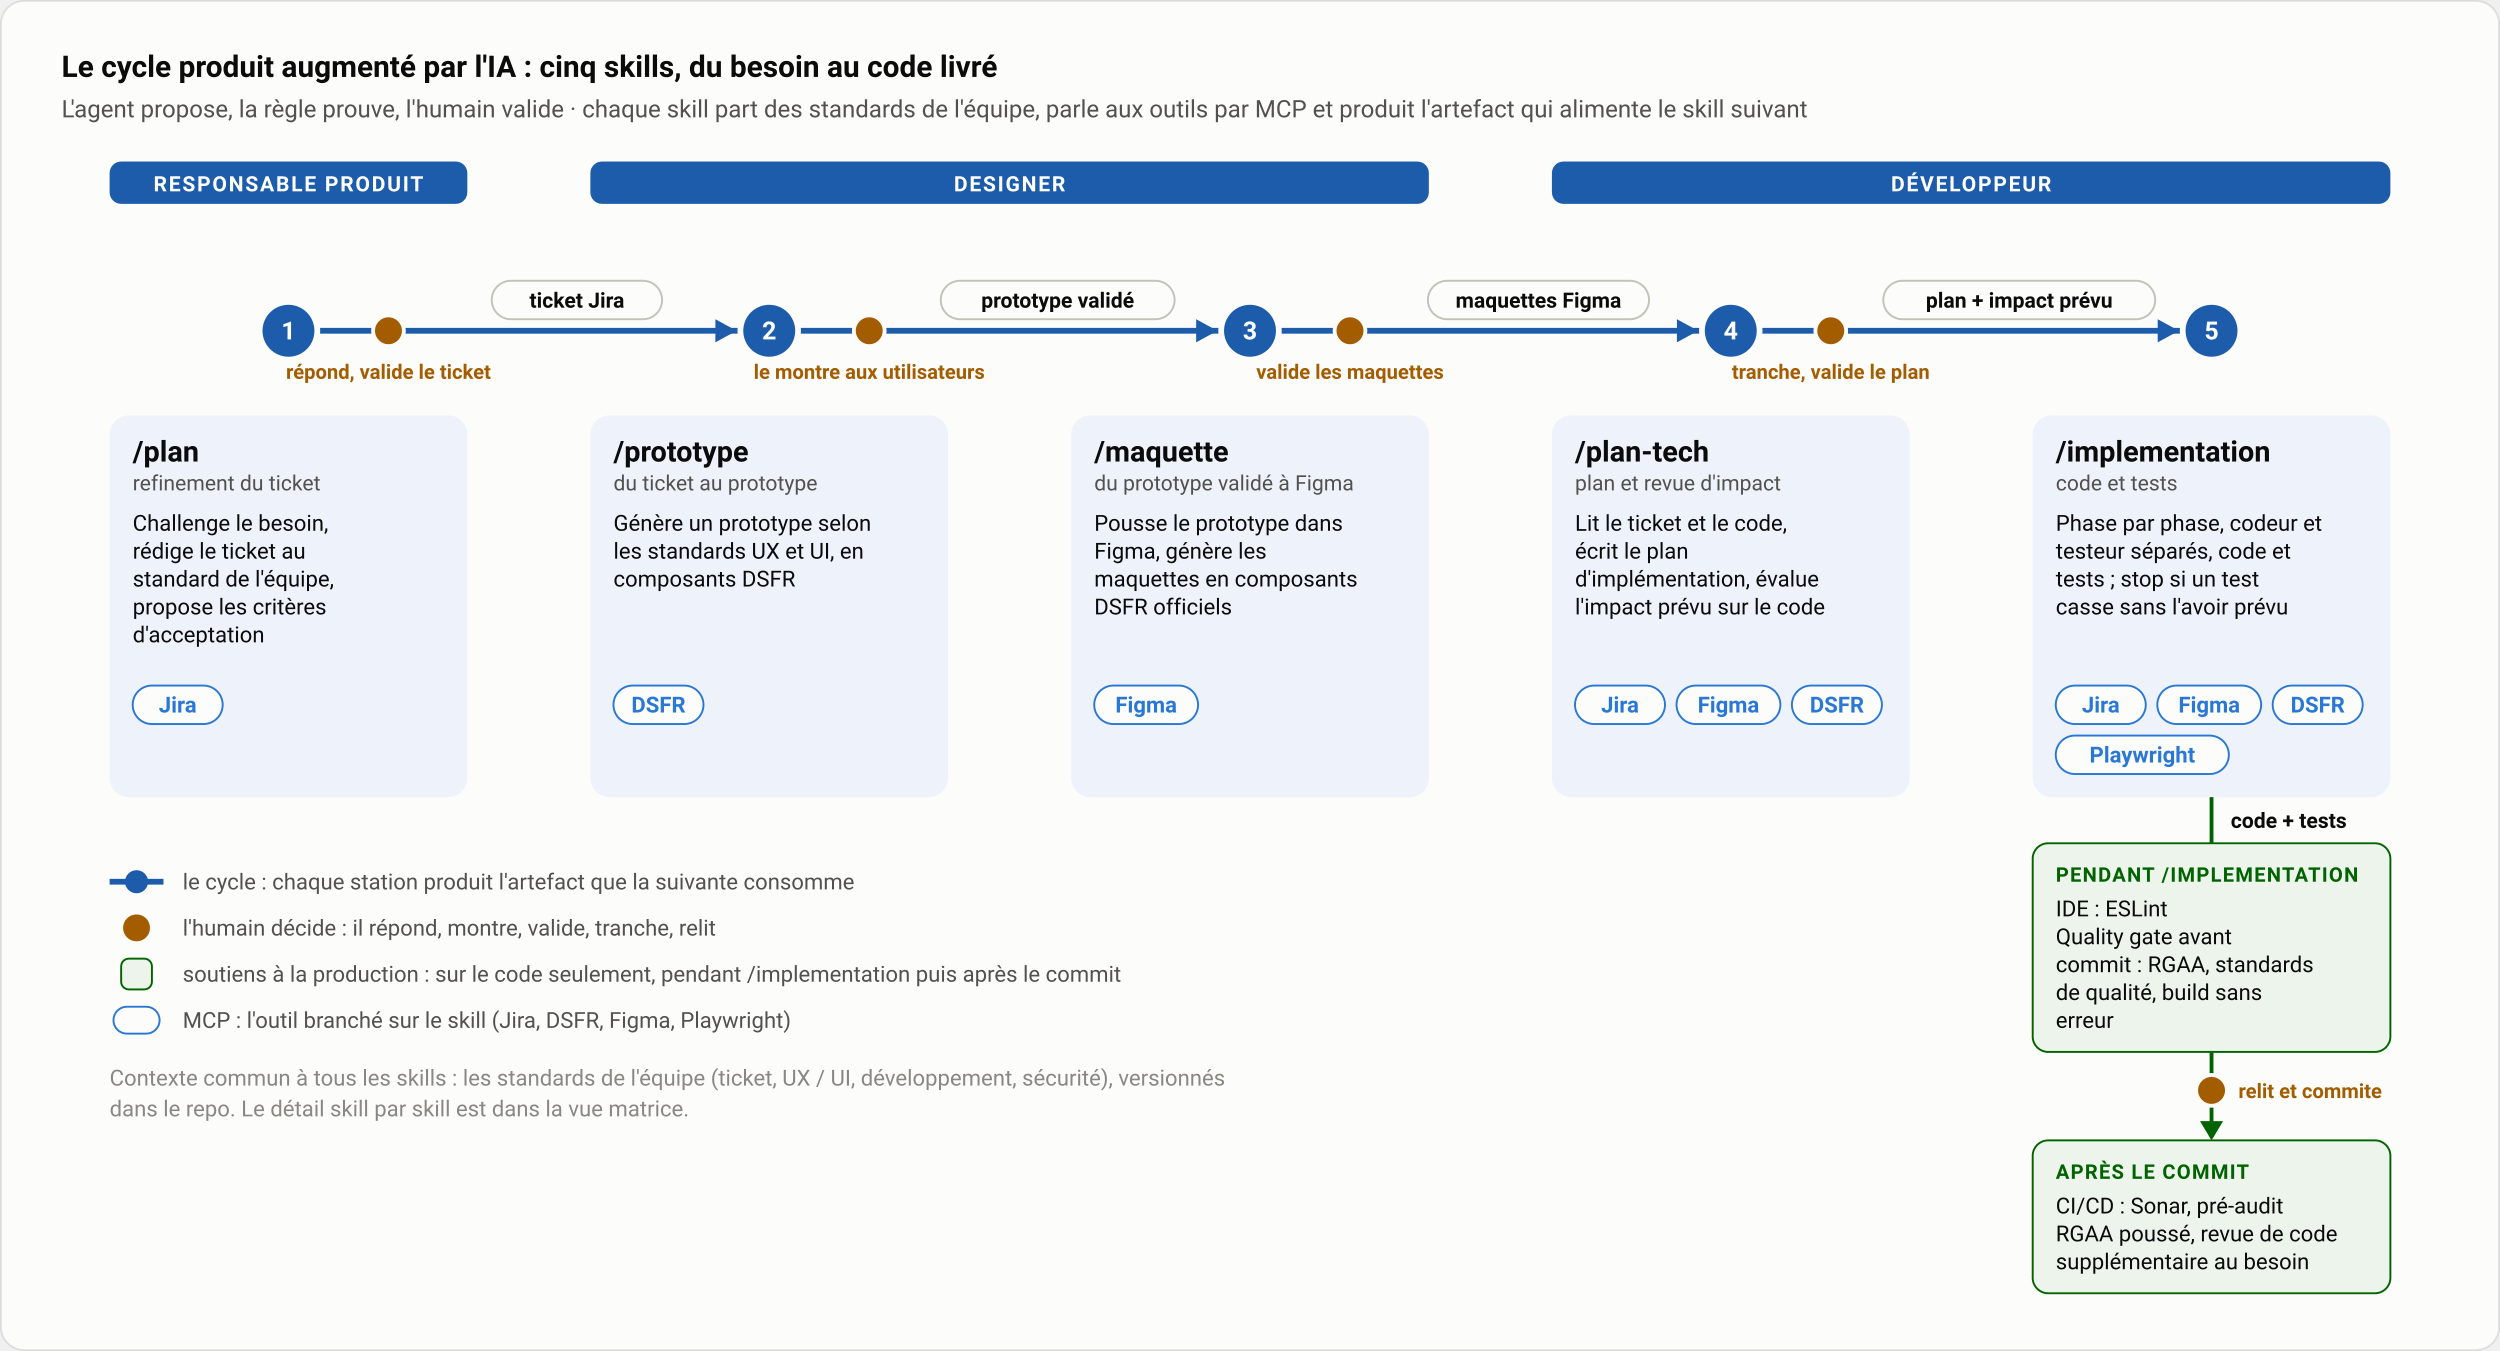
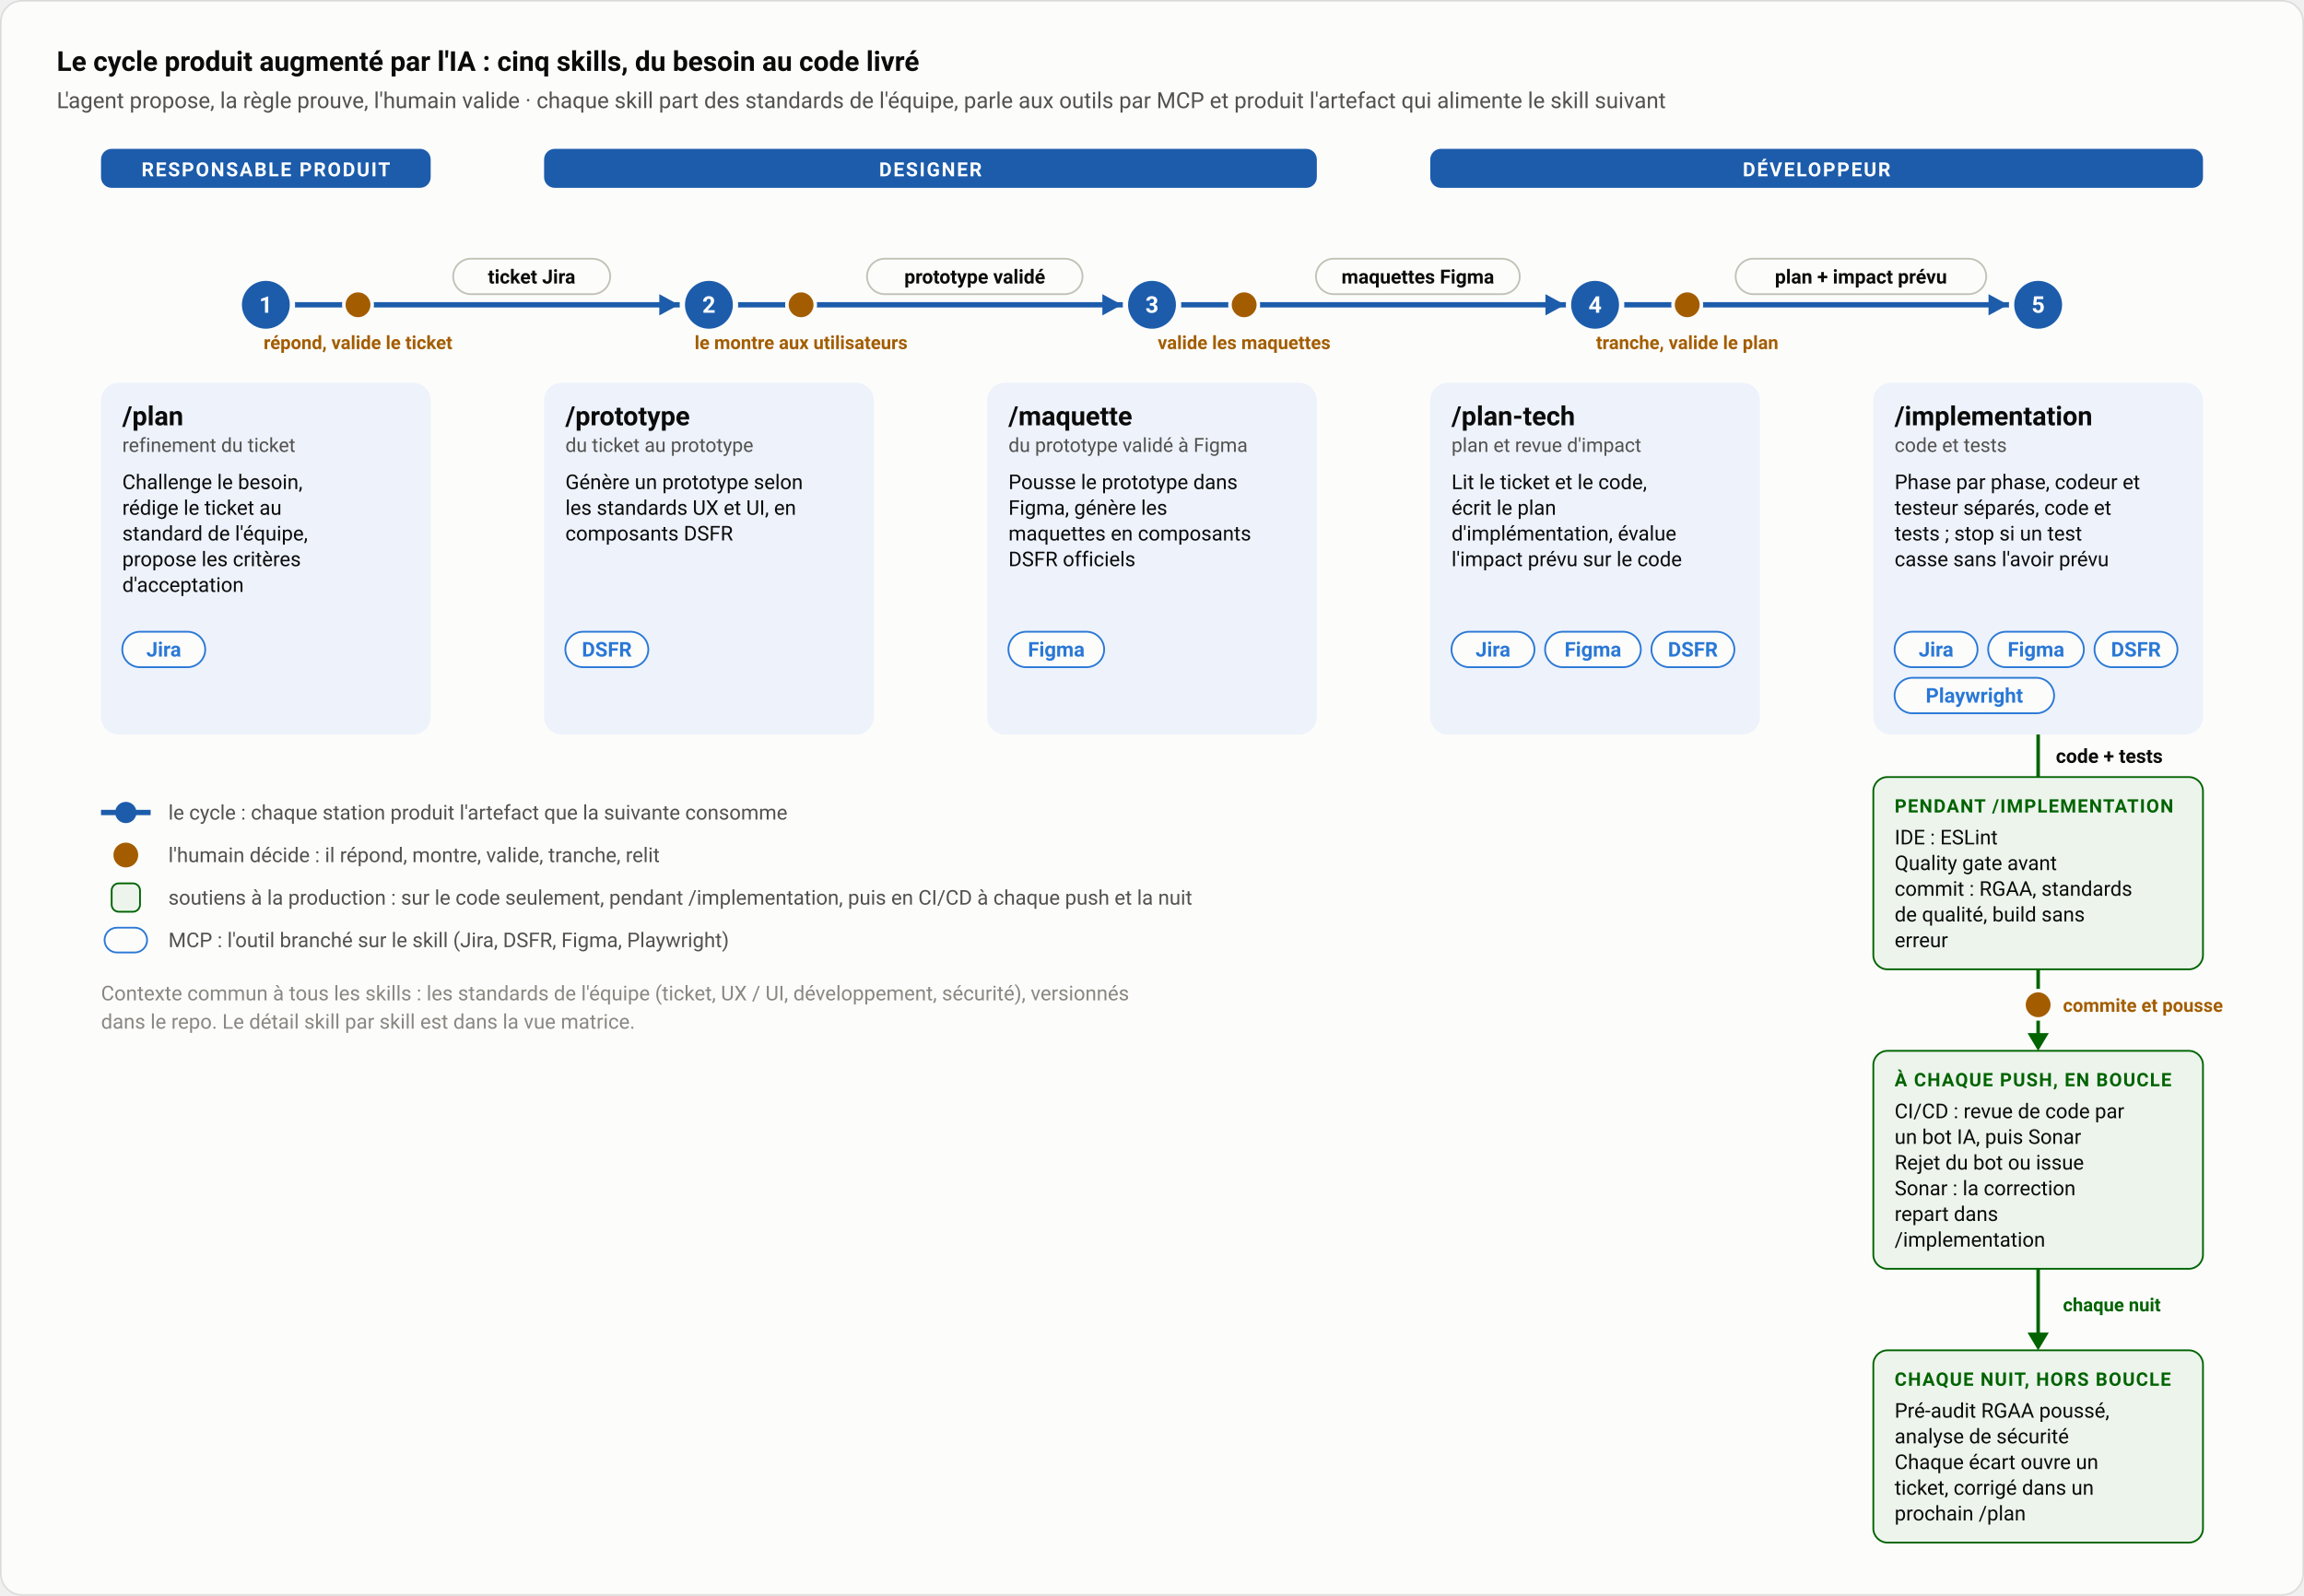
- <svg xmlns="http://www.w3.org/2000/svg" width="1300" height="702.5" viewBox="0 0 1300 702.5" font-family="-apple-system,'Segoe UI',system-ui,Roboto,'Helvetica Neue',Arial,sans-serif">
-   <rect x="0.5" y="0.5" width="1299" height="701.5" rx="12" fill="#fcfcfb" stroke="rgba(11,11,11,0.10)" />
+ <svg xmlns="http://www.w3.org/2000/svg" width="1300" height="900.5" viewBox="0 0 1300 900.5" font-family="-apple-system,'Segoe UI',system-ui,Roboto,'Helvetica Neue',Arial,sans-serif">
+   <rect x="0.5" y="0.5" width="1299" height="899.5" rx="12" fill="#fcfcfb" stroke="rgba(11,11,11,0.10)" />
  <text x="32.0" y="40.0" font-size="15.5" fill="#0b0b0b" font-weight="600" text-anchor="start">Le cycle produit augmenté par l'IA : cinq skills, du besoin au code livré</text>
  <text x="32.0" y="61.0" font-size="12.5" fill="#52514e" font-weight="normal" text-anchor="start">L'agent propose, la règle prouve, l'humain valide · chaque skill part des standards de l'équipe, parle aux outils par MCP et produit l'artefact qui alimente le skill suivant</text>
  <rect x="57.0" y="84.0" width="186.0" height="22.0" rx="6" fill="#1c5cab" />
  <text x="150.0" y="99.5" font-size="11" fill="#ffffff" font-weight="600" text-anchor="middle" letter-spacing="0.08em">RESPONSABLE PRODUIT</text>
  <rect x="307.0" y="84.0" width="436.0" height="22.0" rx="6" fill="#1c5cab" />
  <text x="525.0" y="99.5" font-size="11" fill="#ffffff" font-weight="600" text-anchor="middle" letter-spacing="0.08em">DESIGNER</text>
  <rect x="807.0" y="84.0" width="436.0" height="22.0" rx="6" fill="#1c5cab" />
  <text x="1025.0" y="99.5" font-size="11" fill="#ffffff" font-weight="600" text-anchor="middle" letter-spacing="0.08em">DÉVELOPPEUR</text>
  <line x1="150" y1="172" x2="1150" y2="172" stroke="#1c5cab" stroke-width="3" />
  <path d="M383,172 l-11,-6 v12 z" fill="#1c5cab" />
  <circle cx="202" cy="172" r="8" fill="#a35d00" stroke="#fcfcfb" stroke-width="2" />
  <text x="202.0" y="197.0" font-size="10.5" fill="#a35d00" font-weight="600" text-anchor="middle">répond, valide le ticket</text>
  <rect x="255.7" y="146.0" width="88.6" height="20.0" rx="10" fill="#fcfcfb" stroke="#c3c2b7" stroke-width="1" />
  <text x="300.0" y="160.0" font-size="11" fill="#0b0b0b" font-weight="600" text-anchor="middle">ticket Jira</text>
  <path d="M633,172 l-11,-6 v12 z" fill="#1c5cab" />
  <circle cx="452" cy="172" r="8" fill="#a35d00" stroke="#fcfcfb" stroke-width="2" />
  <text x="452.0" y="197.0" font-size="10.5" fill="#a35d00" font-weight="600" text-anchor="middle">le montre aux utilisateurs</text>
  <rect x="489.2" y="146.0" width="121.6" height="20.0" rx="10" fill="#fcfcfb" stroke="#c3c2b7" stroke-width="1" />
  <text x="550.0" y="160.0" font-size="11" fill="#0b0b0b" font-weight="600" text-anchor="middle">prototype validé</text>
  <path d="M883,172 l-11,-6 v12 z" fill="#1c5cab" />
  <circle cx="702" cy="172" r="8" fill="#a35d00" stroke="#fcfcfb" stroke-width="2" />
  <text x="702.0" y="197.0" font-size="10.5" fill="#a35d00" font-weight="600" text-anchor="middle">valide les maquettes</text>
  <rect x="742.5" y="146.0" width="115.0" height="20.0" rx="10" fill="#fcfcfb" stroke="#c3c2b7" stroke-width="1" />
  <text x="800.0" y="160.0" font-size="11" fill="#0b0b0b" font-weight="600" text-anchor="middle">maquettes Figma</text>
  <path d="M1133,172 l-11,-6 v12 z" fill="#1c5cab" />
  <circle cx="952" cy="172" r="8" fill="#a35d00" stroke="#fcfcfb" stroke-width="2" />
  <text x="952.0" y="197.0" font-size="10.5" fill="#a35d00" font-weight="600" text-anchor="middle">tranche, valide le plan</text>
  <rect x="979.3" y="146.0" width="141.4" height="20.0" rx="10" fill="#fcfcfb" stroke="#c3c2b7" stroke-width="1" />
  <text x="1050.0" y="160.0" font-size="11" fill="#0b0b0b" font-weight="600" text-anchor="middle">plan + impact prévu</text>
  <circle cx="150" cy="172" r="15" fill="#1c5cab" stroke="#fcfcfb" stroke-width="3" />
  <text x="150.0" y="176.5" font-size="13" fill="#ffffff" font-weight="600" text-anchor="middle">1</text>
  <rect x="57.0" y="216.0" width="186.0" height="198.5" rx="10" fill="#edf2fb" />
  <text x="69.0" y="240.0" font-size="15" fill="#0b0b0b" font-weight="600" text-anchor="start">/plan</text>
  <text x="69.0" y="255.0" font-size="11" fill="#52514e" font-weight="normal" text-anchor="start">refinement du ticket</text>
  <text x="69.0" y="276.0" font-size="11.5" fill="#0b0b0b" font-weight="normal" text-anchor="start">Challenge le besoin,</text>
  <text x="69.0" y="290.5" font-size="11.5" fill="#0b0b0b" font-weight="normal" text-anchor="start">rédige le ticket au</text>
  <text x="69.0" y="305.0" font-size="11.5" fill="#0b0b0b" font-weight="normal" text-anchor="start">standard de l'équipe,</text>
  <text x="69.0" y="319.5" font-size="11.5" fill="#0b0b0b" font-weight="normal" text-anchor="start">propose les critères</text>
  <text x="69.0" y="334.0" font-size="11.5" fill="#0b0b0b" font-weight="normal" text-anchor="start">d'acceptation</text>
  <rect x="69.0" y="356.5" width="46.8" height="20.0" rx="10" fill="#fcfcfb" stroke="#2a78d6" stroke-width="1" />
  <text x="92.4" y="370.5" font-size="11.5" fill="#2a78d6" font-weight="600" text-anchor="middle">Jira</text>
  <circle cx="400" cy="172" r="15" fill="#1c5cab" stroke="#fcfcfb" stroke-width="3" />
  <text x="400.0" y="176.5" font-size="13" fill="#ffffff" font-weight="600" text-anchor="middle">2</text>
  <rect x="307.0" y="216.0" width="186.0" height="198.5" rx="10" fill="#edf2fb" />
  <text x="319.0" y="240.0" font-size="15" fill="#0b0b0b" font-weight="600" text-anchor="start">/prototype</text>
  <text x="319.0" y="255.0" font-size="11" fill="#52514e" font-weight="normal" text-anchor="start">du ticket au prototype</text>
  <text x="319.0" y="276.0" font-size="11.5" fill="#0b0b0b" font-weight="normal" text-anchor="start">Génère un prototype selon</text>
  <text x="319.0" y="290.5" font-size="11.5" fill="#0b0b0b" font-weight="normal" text-anchor="start">les standards UX et UI, en</text>
  <text x="319.0" y="305.0" font-size="11.5" fill="#0b0b0b" font-weight="normal" text-anchor="start">composants DSFR</text>
  <rect x="319.0" y="356.5" width="46.8" height="20.0" rx="10" fill="#fcfcfb" stroke="#2a78d6" stroke-width="1" />
  <text x="342.4" y="370.5" font-size="11.5" fill="#2a78d6" font-weight="600" text-anchor="middle">DSFR</text>
  <circle cx="650" cy="172" r="15" fill="#1c5cab" stroke="#fcfcfb" stroke-width="3" />
  <text x="650.0" y="176.5" font-size="13" fill="#ffffff" font-weight="600" text-anchor="middle">3</text>
  <rect x="557.0" y="216.0" width="186.0" height="198.5" rx="10" fill="#edf2fb" />
  <text x="569.0" y="240.0" font-size="15" fill="#0b0b0b" font-weight="600" text-anchor="start">/maquette</text>
  <text x="569.0" y="255.0" font-size="11" fill="#52514e" font-weight="normal" text-anchor="start">du prototype validé à Figma</text>
  <text x="569.0" y="276.0" font-size="11.5" fill="#0b0b0b" font-weight="normal" text-anchor="start">Pousse le prototype dans</text>
  <text x="569.0" y="290.5" font-size="11.5" fill="#0b0b0b" font-weight="normal" text-anchor="start">Figma, génère les</text>
  <text x="569.0" y="305.0" font-size="11.5" fill="#0b0b0b" font-weight="normal" text-anchor="start">maquettes en composants</text>
  <text x="569.0" y="319.5" font-size="11.5" fill="#0b0b0b" font-weight="normal" text-anchor="start">DSFR officiels</text>
  <rect x="569.0" y="356.5" width="54.0" height="20.0" rx="10" fill="#fcfcfb" stroke="#2a78d6" stroke-width="1" />
  <text x="596.0" y="370.5" font-size="11.5" fill="#2a78d6" font-weight="600" text-anchor="middle">Figma</text>
  <circle cx="900" cy="172" r="15" fill="#1c5cab" stroke="#fcfcfb" stroke-width="3" />
  <text x="900.0" y="176.5" font-size="13" fill="#ffffff" font-weight="600" text-anchor="middle">4</text>
  <rect x="807.0" y="216.0" width="186.0" height="198.5" rx="10" fill="#edf2fb" />
  <text x="819.0" y="240.0" font-size="15" fill="#0b0b0b" font-weight="600" text-anchor="start">/plan-tech</text>
  <text x="819.0" y="255.0" font-size="11" fill="#52514e" font-weight="normal" text-anchor="start">plan et revue d'impact</text>
  <text x="819.0" y="276.0" font-size="11.5" fill="#0b0b0b" font-weight="normal" text-anchor="start">Lit le ticket et le code,</text>
  <text x="819.0" y="290.5" font-size="11.5" fill="#0b0b0b" font-weight="normal" text-anchor="start">écrit le plan</text>
  <text x="819.0" y="305.0" font-size="11.5" fill="#0b0b0b" font-weight="normal" text-anchor="start">d'implémentation, évalue</text>
  <text x="819.0" y="319.5" font-size="11.5" fill="#0b0b0b" font-weight="normal" text-anchor="start">l'impact prévu sur le code</text>
  <rect x="819.0" y="356.5" width="46.8" height="20.0" rx="10" fill="#fcfcfb" stroke="#2a78d6" stroke-width="1" />
  <text x="842.4" y="370.5" font-size="11.5" fill="#2a78d6" font-weight="600" text-anchor="middle">Jira</text>
  <rect x="871.8" y="356.5" width="54.0" height="20.0" rx="10" fill="#fcfcfb" stroke="#2a78d6" stroke-width="1" />
  <text x="898.8" y="370.5" font-size="11.5" fill="#2a78d6" font-weight="600" text-anchor="middle">Figma</text>
  <rect x="931.8" y="356.5" width="46.8" height="20.0" rx="10" fill="#fcfcfb" stroke="#2a78d6" stroke-width="1" />
  <text x="955.2" y="370.5" font-size="11.5" fill="#2a78d6" font-weight="600" text-anchor="middle">DSFR</text>
  <circle cx="1150" cy="172" r="15" fill="#1c5cab" stroke="#fcfcfb" stroke-width="3" />
  <text x="1150.0" y="176.5" font-size="13" fill="#ffffff" font-weight="600" text-anchor="middle">5</text>
  <rect x="1057.0" y="216.0" width="186.0" height="198.5" rx="10" fill="#edf2fb" />
  <text x="1069.0" y="240.0" font-size="15" fill="#0b0b0b" font-weight="600" text-anchor="start">/implementation</text>
  <text x="1069.0" y="255.0" font-size="11" fill="#52514e" font-weight="normal" text-anchor="start">code et tests</text>
  <text x="1069.0" y="276.0" font-size="11.5" fill="#0b0b0b" font-weight="normal" text-anchor="start">Phase par phase, codeur et</text>
  <text x="1069.0" y="290.5" font-size="11.5" fill="#0b0b0b" font-weight="normal" text-anchor="start">testeur séparés, code et</text>
  <text x="1069.0" y="305.0" font-size="11.5" fill="#0b0b0b" font-weight="normal" text-anchor="start">tests ; stop si un test</text>
  <text x="1069.0" y="319.5" font-size="11.5" fill="#0b0b0b" font-weight="normal" text-anchor="start">casse sans l'avoir prévu</text>
  <rect x="1069.0" y="356.5" width="46.8" height="20.0" rx="10" fill="#fcfcfb" stroke="#2a78d6" stroke-width="1" />
  <text x="1092.4" y="370.5" font-size="11.5" fill="#2a78d6" font-weight="600" text-anchor="middle">Jira</text>
  <rect x="1121.8" y="356.5" width="54.0" height="20.0" rx="10" fill="#fcfcfb" stroke="#2a78d6" stroke-width="1" />
  <text x="1148.8" y="370.5" font-size="11.5" fill="#2a78d6" font-weight="600" text-anchor="middle">Figma</text>
  <rect x="1181.8" y="356.5" width="46.8" height="20.0" rx="10" fill="#fcfcfb" stroke="#2a78d6" stroke-width="1" />
  <text x="1205.2" y="370.5" font-size="11.5" fill="#2a78d6" font-weight="600" text-anchor="middle">DSFR</text>
  <rect x="1069.0" y="382.5" width="90.0" height="20.0" rx="10" fill="#fcfcfb" stroke="#2a78d6" stroke-width="1" />
  <text x="1114.0" y="396.5" font-size="11.5" fill="#2a78d6" font-weight="600" text-anchor="middle">Playwright</text>
  <line x1="1150" y1="414.5" x2="1150" y2="438.5" stroke="#006300" stroke-width="2" />
  <text x="1160.0" y="430.5" font-size="11" fill="#0b0b0b" font-weight="600" text-anchor="start">code + tests</text>
  <rect x="1057.0" y="438.5" width="186.0" height="108.5" rx="8" fill="#ecf4ec" stroke="#006300" stroke-width="1" />
  <text x="1069.0" y="458.5" font-size="10.5" fill="#006300" font-weight="600" text-anchor="start" letter-spacing="0.06em">PENDANT /IMPLEMENTATION</text>
  <text x="1069.0" y="476.5" font-size="11.5" fill="#0b0b0b" font-weight="normal" text-anchor="start">IDE : ESLint</text>
  <text x="1069.0" y="491.0" font-size="11.5" fill="#0b0b0b" font-weight="normal" text-anchor="start">Quality gate avant</text>
  <text x="1069.0" y="505.5" font-size="11.5" fill="#0b0b0b" font-weight="normal" text-anchor="start">commit : RGAA, standards</text>
  <text x="1069.0" y="520.0" font-size="11.5" fill="#0b0b0b" font-weight="normal" text-anchor="start">de qualité, build sans</text>
  <text x="1069.0" y="534.5" font-size="11.5" fill="#0b0b0b" font-weight="normal" text-anchor="start">erreur</text>
  <line x1="1150" y1="547.0" x2="1150" y2="591.0" stroke="#006300" stroke-width="2" />
  <path d="M1150,593.0 l-6,-10 h12 z" fill="#006300" />
  <circle cx="1150" cy="567.0" r="8" fill="#a35d00" stroke="#fcfcfb" stroke-width="2" />
-   <text x="1164.0" y="571.0" font-size="10.5" fill="#a35d00" font-weight="600" text-anchor="start">relit et commite</text>
-   <rect x="1057.0" y="593.0" width="186.0" height="79.5" rx="8" fill="#ecf4ec" stroke="#006300" stroke-width="1" />
-   <text x="1069.0" y="613.0" font-size="10.5" fill="#006300" font-weight="600" text-anchor="start" letter-spacing="0.06em">APRÈS LE COMMIT</text>
-   <text x="1069.0" y="631.0" font-size="11.5" fill="#0b0b0b" font-weight="normal" text-anchor="start">CI/CD : Sonar, pré-audit</text>
-   <text x="1069.0" y="645.5" font-size="11.5" fill="#0b0b0b" font-weight="normal" text-anchor="start">RGAA poussé, revue de code</text>
-   <text x="1069.0" y="660.0" font-size="11.5" fill="#0b0b0b" font-weight="normal" text-anchor="start">supplémentaire au besoin</text>
+   <text x="1164.0" y="571.0" font-size="10.5" fill="#a35d00" font-weight="600" text-anchor="start">commite et pousse</text>
+   <rect x="1057.0" y="593.0" width="186.0" height="123.0" rx="8" fill="#ecf4ec" stroke="#006300" stroke-width="1" />
+   <text x="1069.0" y="613.0" font-size="10.5" fill="#006300" font-weight="600" text-anchor="start" letter-spacing="0.06em">À CHAQUE PUSH, EN BOUCLE</text>
+   <text x="1069.0" y="631.0" font-size="11.5" fill="#0b0b0b" font-weight="normal" text-anchor="start">CI/CD : revue de code par</text>
+   <text x="1069.0" y="645.5" font-size="11.5" fill="#0b0b0b" font-weight="normal" text-anchor="start">un bot IA, puis Sonar</text>
+   <text x="1069.0" y="660.0" font-size="11.5" fill="#0b0b0b" font-weight="normal" text-anchor="start">Rejet du bot ou issue</text>
+   <text x="1069.0" y="674.5" font-size="11.5" fill="#0b0b0b" font-weight="normal" text-anchor="start">Sonar : la correction</text>
+   <text x="1069.0" y="689.0" font-size="11.5" fill="#0b0b0b" font-weight="normal" text-anchor="start">repart dans</text>
+   <text x="1069.0" y="703.5" font-size="11.5" fill="#0b0b0b" font-weight="normal" text-anchor="start">/implementation</text>
+   <line x1="1150" y1="716.0" x2="1150" y2="760.0" stroke="#006300" stroke-width="2" />
+   <path d="M1150,762.0 l-6,-10 h12 z" fill="#006300" />
+   <text x="1164.0" y="740.0" font-size="10.5" fill="#006300" font-weight="600" text-anchor="start">chaque nuit</text>
+   <rect x="1057.0" y="762.0" width="186.0" height="108.5" rx="8" fill="#ecf4ec" stroke="#006300" stroke-width="1" />
+   <text x="1069.0" y="782.0" font-size="10.5" fill="#006300" font-weight="600" text-anchor="start" letter-spacing="0.06em">CHAQUE NUIT, HORS BOUCLE</text>
+   <text x="1069.0" y="800.0" font-size="11.5" fill="#0b0b0b" font-weight="normal" text-anchor="start">Pré-audit RGAA poussé,</text>
+   <text x="1069.0" y="814.5" font-size="11.5" fill="#0b0b0b" font-weight="normal" text-anchor="start">analyse de sécurité</text>
+   <text x="1069.0" y="829.0" font-size="11.5" fill="#0b0b0b" font-weight="normal" text-anchor="start">Chaque écart ouvre un</text>
+   <text x="1069.0" y="843.5" font-size="11.5" fill="#0b0b0b" font-weight="normal" text-anchor="start">ticket, corrigé dans un</text>
+   <text x="1069.0" y="858.0" font-size="11.5" fill="#0b0b0b" font-weight="normal" text-anchor="start">prochain /plan</text>
  <line x1="57.0" y1="458.5" x2="85.0" y2="458.5" stroke="#1c5cab" stroke-width="3" />
  <circle cx="71.0" cy="458.5" r="6" fill="#1c5cab" />
  <text x="95.0" y="462.5" font-size="11.5" fill="#52514e" font-weight="normal" text-anchor="start">le cycle : chaque station produit l'artefact que la suivante consomme</text>
  <circle cx="71.0" cy="482.5" r="7" fill="#a35d00" />
  <text x="95.0" y="486.5" font-size="11.5" fill="#52514e" font-weight="normal" text-anchor="start">l'humain décide : il répond, montre, valide, tranche, relit</text>
  <rect x="63.0" y="498.5" width="16.0" height="16.0" rx="4" fill="#ecf4ec" stroke="#006300" stroke-width="1" />
-   <text x="95.0" y="510.5" font-size="11.5" fill="#52514e" font-weight="normal" text-anchor="start">soutiens à la production : sur le code seulement, pendant /implementation puis après le commit</text>
+   <text x="95.0" y="510.5" font-size="11.5" fill="#52514e" font-weight="normal" text-anchor="start">soutiens à la production : sur le code seulement, pendant /implementation, puis en CI/CD à chaque push et la nuit</text>
  <rect x="59.0" y="523.5" width="24.0" height="14.0" rx="7" fill="#fcfcfb" stroke="#2a78d6" stroke-width="1" />
  <text x="95.0" y="534.5" font-size="11.5" fill="#52514e" font-weight="normal" text-anchor="start">MCP : l'outil branché sur le skill (Jira, DSFR, Figma, Playwright)</text>
  <text x="57.0" y="564.5" font-size="11.5" fill="#898781" font-weight="normal" text-anchor="start">Contexte commun à tous les skills : les standards de l'équipe (ticket, UX / UI, développement, sécurité), versionnés</text>
  <text x="57.0" y="580.5" font-size="11.5" fill="#898781" font-weight="normal" text-anchor="start">dans le repo. Le détail skill par skill est dans la vue matrice.</text>
</svg>
